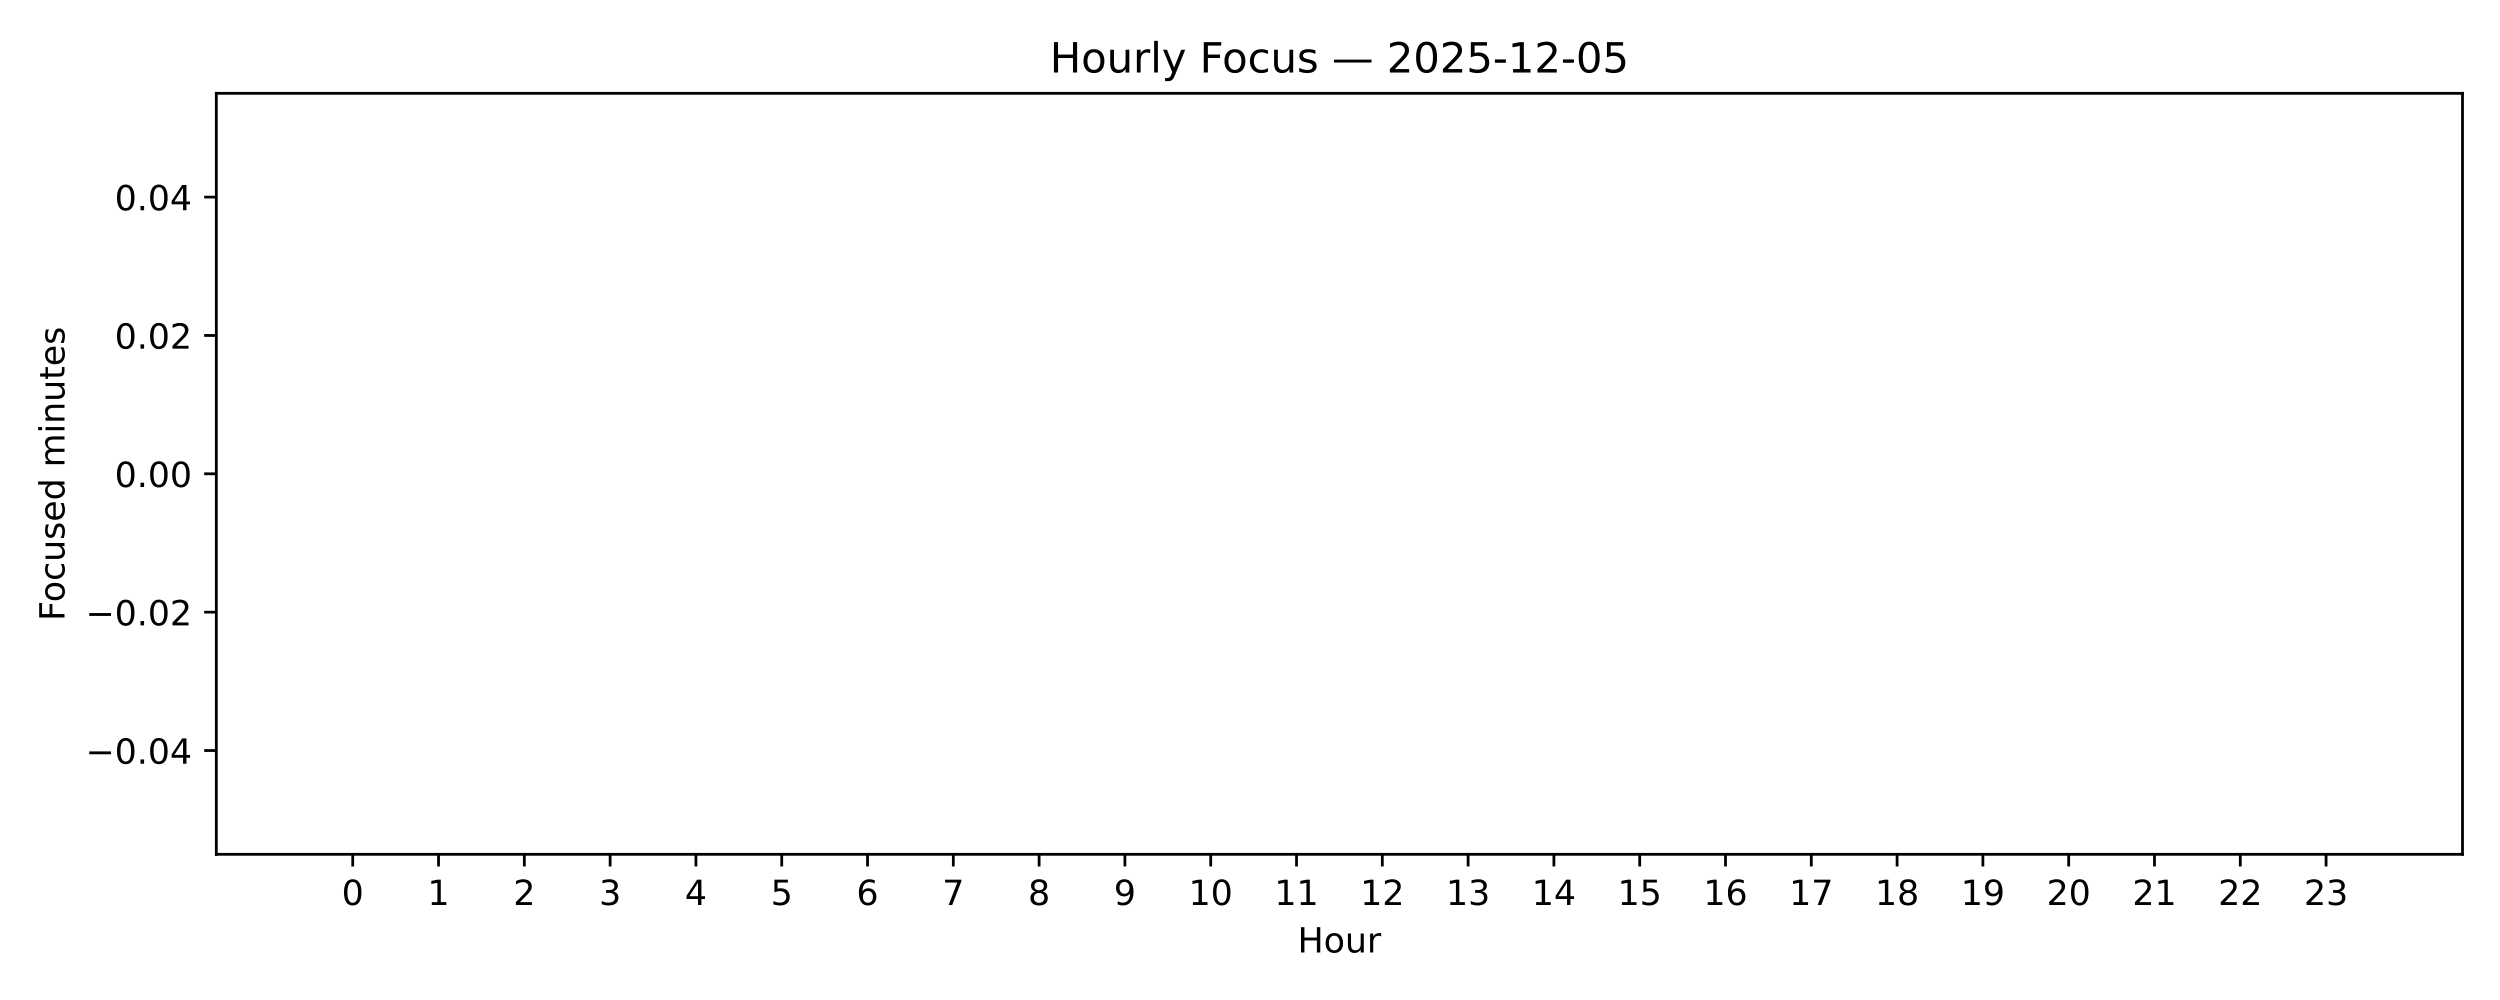
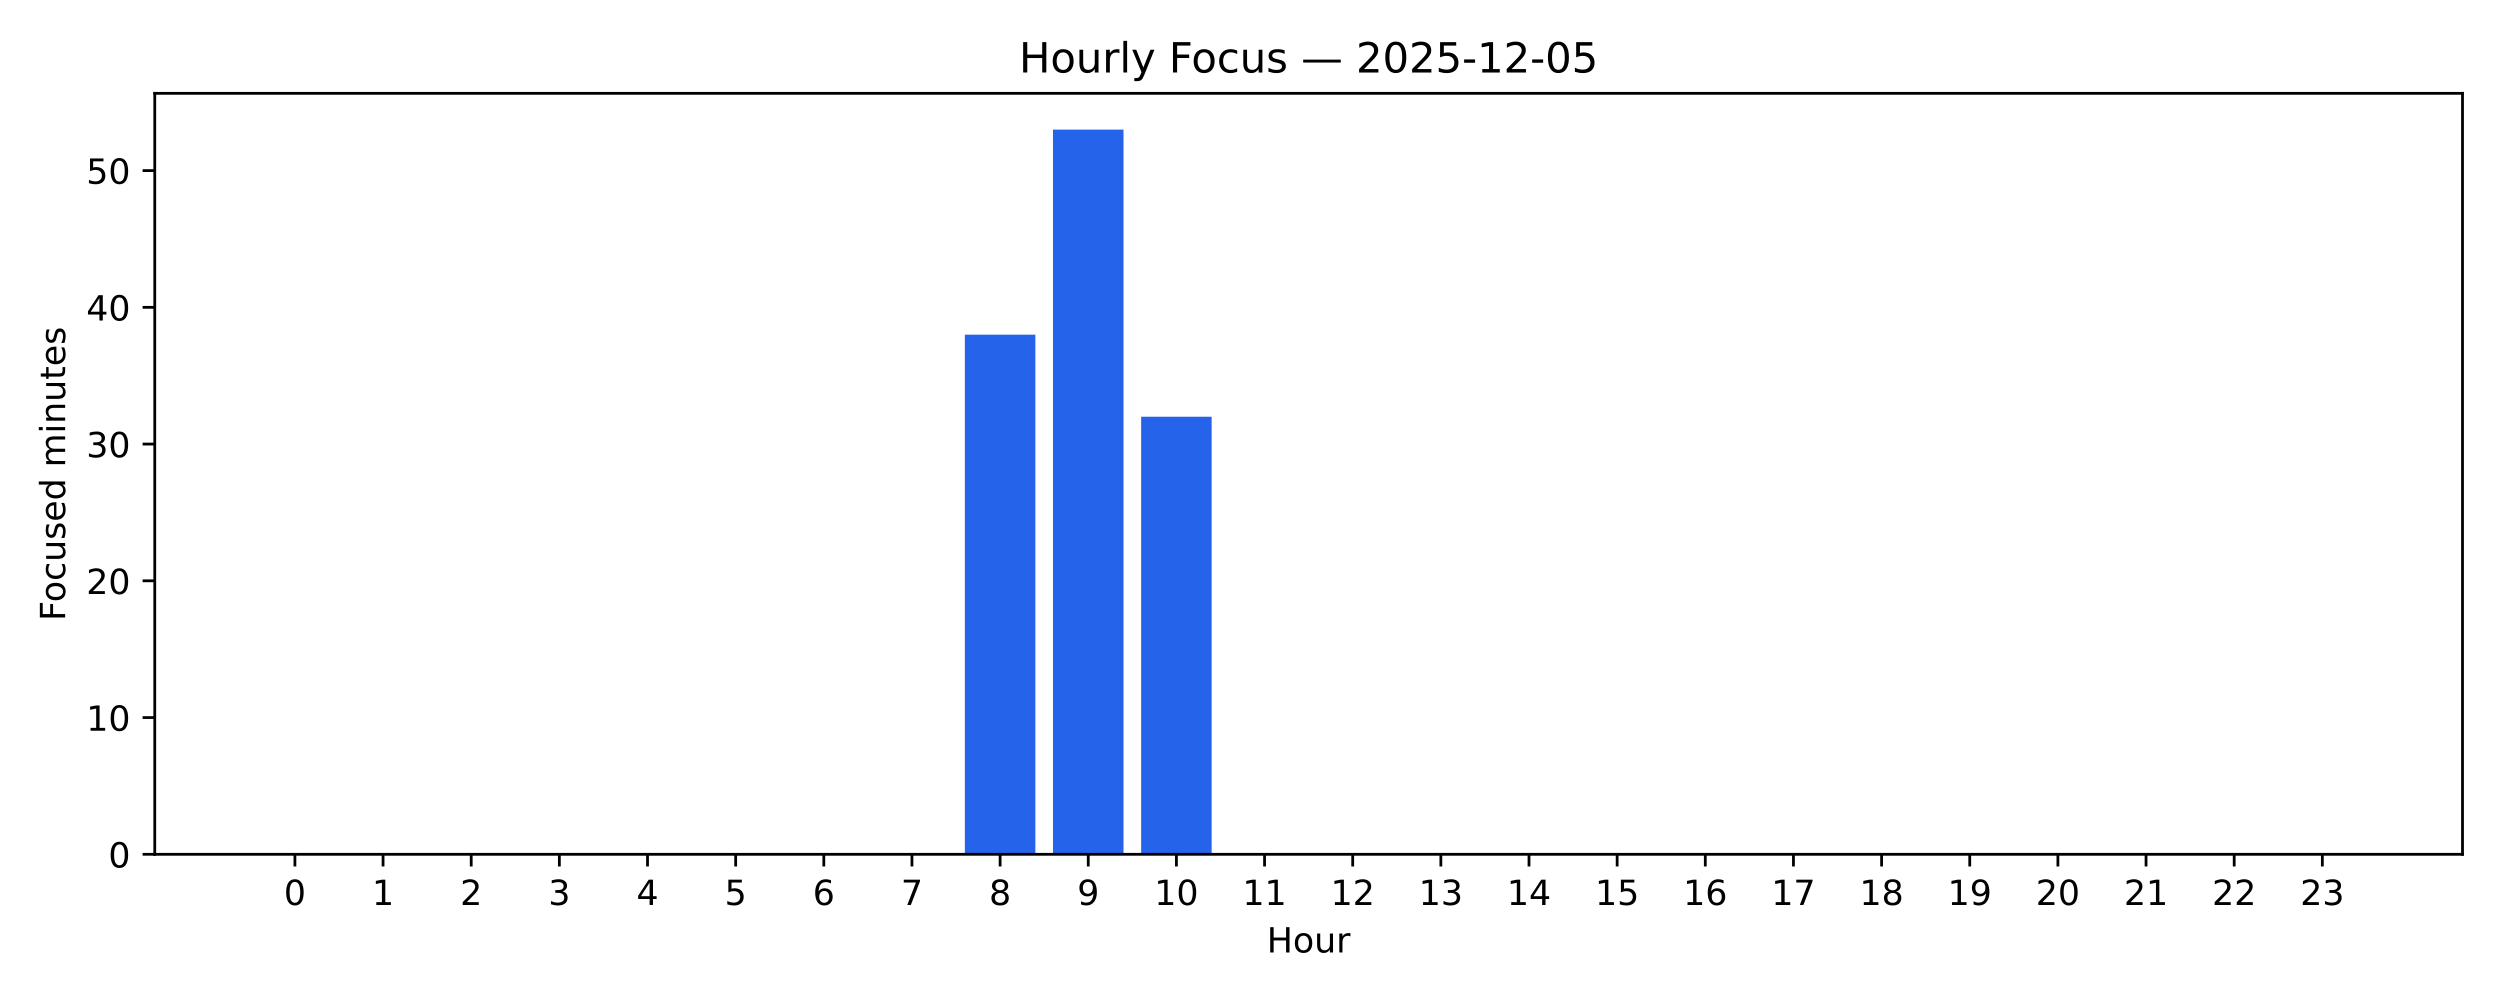
<svg xmlns="http://www.w3.org/2000/svg" xmlns:xlink="http://www.w3.org/1999/xlink" width="720pt" height="288pt" viewBox="0 0 720 288" version="1.1">
  <defs>
    <style type="text/css">*{stroke-linejoin: round; stroke-linecap: butt}</style>
  </defs>
  <g id="figure_1">
    <g id="patch_1">
      <path d="M 0 288  L 720 288  L 720 0  L 0 0  z " style="fill: #ffffff" />
    </g>
    <g id="axes_1">
      <g id="patch_2">
-         <path d="M 62.3 246.04  L 709.2 246.04  L 709.2 26.88  L 62.3 26.88  z " style="fill: #ffffff" />
+         <path d="M 44.57 246.04  L 709.2 246.04  L 709.2 26.88  L 44.57 26.88  z " style="fill: #ffffff" />
      </g>
      <g id="patch_3">
-         <path d="M 91.705 136.46  L 111.472 136.46  L 111.472 136.46  L 91.705 136.46  z " clip-path="url(#p5d8aad3e92)" style="fill: #2563eb" />
+         <path d="M 74.78 246.04  L 95.09 246.04  L 95.09 246.04  L 74.78 246.04  z " clip-path="url(#pe71ab53424)" style="fill: #2563eb" />
      </g>
      <g id="patch_4">
-         <path d="M 116.414 136.46  L 136.182 136.46  L 136.182 136.46  L 116.414 136.46  z " clip-path="url(#p5d8aad3e92)" style="fill: #2563eb" />
+         <path d="M 100.167 246.04  L 120.477 246.04  L 120.477 246.04  L 100.167 246.04  z " clip-path="url(#pe71ab53424)" style="fill: #2563eb" />
      </g>
      <g id="patch_5">
-         <path d="M 141.124 136.46  L 160.892 136.46  L 160.892 136.46  L 141.124 136.46  z " clip-path="url(#p5d8aad3e92)" style="fill: #2563eb" />
+         <path d="M 125.554 246.04  L 145.864 246.04  L 145.864 246.04  L 125.554 246.04  z " clip-path="url(#pe71ab53424)" style="fill: #2563eb" />
      </g>
      <g id="patch_6">
-         <path d="M 165.834 136.46  L 185.601 136.46  L 185.601 136.46  L 165.834 136.46  z " clip-path="url(#p5d8aad3e92)" style="fill: #2563eb" />
+         <path d="M 150.941 246.04  L 171.251 246.04  L 171.251 246.04  L 150.941 246.04  z " clip-path="url(#pe71ab53424)" style="fill: #2563eb" />
      </g>
      <g id="patch_7">
-         <path d="M 190.543 136.46  L 210.311 136.46  L 210.311 136.46  L 190.543 136.46  z " clip-path="url(#p5d8aad3e92)" style="fill: #2563eb" />
+         <path d="M 176.328 246.04  L 196.638 246.04  L 196.638 246.04  L 176.328 246.04  z " clip-path="url(#pe71ab53424)" style="fill: #2563eb" />
      </g>
      <g id="patch_8">
-         <path d="M 215.253 136.46  L 235.021 136.46  L 235.021 136.46  L 215.253 136.46  z " clip-path="url(#p5d8aad3e92)" style="fill: #2563eb" />
+         <path d="M 201.715 246.04  L 222.025 246.04  L 222.025 246.04  L 201.715 246.04  z " clip-path="url(#pe71ab53424)" style="fill: #2563eb" />
      </g>
      <g id="patch_9">
-         <path d="M 239.963 136.46  L 259.731 136.46  L 259.731 136.46  L 239.963 136.46  z " clip-path="url(#p5d8aad3e92)" style="fill: #2563eb" />
+         <path d="M 227.102 246.04  L 247.412 246.04  L 247.412 246.04  L 227.102 246.04  z " clip-path="url(#pe71ab53424)" style="fill: #2563eb" />
      </g>
      <g id="patch_10">
-         <path d="M 264.672 136.46  L 284.44 136.46  L 284.44 136.46  L 264.672 136.46  z " clip-path="url(#p5d8aad3e92)" style="fill: #2563eb" />
+         <path d="M 252.489 246.04  L 272.799 246.04  L 272.799 246.04  L 252.489 246.04  z " clip-path="url(#pe71ab53424)" style="fill: #2563eb" />
      </g>
      <g id="patch_11">
-         <path d="M 289.382 136.46  L 309.15 136.46  L 309.15 136.46  L 289.382 136.46  z " clip-path="url(#p5d8aad3e92)" style="fill: #2563eb" />
+         <path d="M 277.876 246.04  L 298.185 246.04  L 298.185 96.389  L 277.876 96.389  z " clip-path="url(#pe71ab53424)" style="fill: #2563eb" />
      </g>
      <g id="patch_12">
-         <path d="M 314.092 136.46  L 333.86 136.46  L 333.86 136.46  L 314.092 136.46  z " clip-path="url(#p5d8aad3e92)" style="fill: #2563eb" />
+         <path d="M 303.263 246.04  L 323.572 246.04  L 323.572 37.316  L 303.263 37.316  z " clip-path="url(#pe71ab53424)" style="fill: #2563eb" />
      </g>
      <g id="patch_13">
-         <path d="M 338.802 136.46  L 358.569 136.46  L 358.569 136.46  L 338.802 136.46  z " clip-path="url(#p5d8aad3e92)" style="fill: #2563eb" />
+         <path d="M 328.65 246.04  L 348.959 246.04  L 348.959 120.018  L 328.65 120.018  z " clip-path="url(#pe71ab53424)" style="fill: #2563eb" />
      </g>
      <g id="patch_14">
-         <path d="M 363.511 136.46  L 383.279 136.46  L 383.279 136.46  L 363.511 136.46  z " clip-path="url(#p5d8aad3e92)" style="fill: #2563eb" />
+         <path d="M 354.037 246.04  L 374.346 246.04  L 374.346 246.04  L 354.037 246.04  z " clip-path="url(#pe71ab53424)" style="fill: #2563eb" />
      </g>
      <g id="patch_15">
-         <path d="M 388.221 136.46  L 407.989 136.46  L 407.989 136.46  L 388.221 136.46  z " clip-path="url(#p5d8aad3e92)" style="fill: #2563eb" />
+         <path d="M 379.424 246.04  L 399.733 246.04  L 399.733 246.04  L 379.424 246.04  z " clip-path="url(#pe71ab53424)" style="fill: #2563eb" />
      </g>
      <g id="patch_16">
-         <path d="M 412.931 136.46  L 432.698 136.46  L 432.698 136.46  L 412.931 136.46  z " clip-path="url(#p5d8aad3e92)" style="fill: #2563eb" />
+         <path d="M 404.811 246.04  L 425.12 246.04  L 425.12 246.04  L 404.811 246.04  z " clip-path="url(#pe71ab53424)" style="fill: #2563eb" />
      </g>
      <g id="patch_17">
-         <path d="M 437.64 136.46  L 457.408 136.46  L 457.408 136.46  L 437.64 136.46  z " clip-path="url(#p5d8aad3e92)" style="fill: #2563eb" />
+         <path d="M 430.198 246.04  L 450.507 246.04  L 450.507 246.04  L 430.198 246.04  z " clip-path="url(#pe71ab53424)" style="fill: #2563eb" />
      </g>
      <g id="patch_18">
-         <path d="M 462.35 136.46  L 482.118 136.46  L 482.118 136.46  L 462.35 136.46  z " clip-path="url(#p5d8aad3e92)" style="fill: #2563eb" />
+         <path d="M 455.585 246.04  L 475.894 246.04  L 475.894 246.04  L 455.585 246.04  z " clip-path="url(#pe71ab53424)" style="fill: #2563eb" />
      </g>
      <g id="patch_19">
-         <path d="M 487.06 136.46  L 506.828 136.46  L 506.828 136.46  L 487.06 136.46  z " clip-path="url(#p5d8aad3e92)" style="fill: #2563eb" />
+         <path d="M 480.971 246.04  L 501.281 246.04  L 501.281 246.04  L 480.971 246.04  z " clip-path="url(#pe71ab53424)" style="fill: #2563eb" />
      </g>
      <g id="patch_20">
-         <path d="M 511.769 136.46  L 531.537 136.46  L 531.537 136.46  L 511.769 136.46  z " clip-path="url(#p5d8aad3e92)" style="fill: #2563eb" />
+         <path d="M 506.358 246.04  L 526.668 246.04  L 526.668 246.04  L 506.358 246.04  z " clip-path="url(#pe71ab53424)" style="fill: #2563eb" />
      </g>
      <g id="patch_21">
-         <path d="M 536.479 136.46  L 556.247 136.46  L 556.247 136.46  L 536.479 136.46  z " clip-path="url(#p5d8aad3e92)" style="fill: #2563eb" />
+         <path d="M 531.745 246.04  L 552.055 246.04  L 552.055 246.04  L 531.745 246.04  z " clip-path="url(#pe71ab53424)" style="fill: #2563eb" />
      </g>
      <g id="patch_22">
-         <path d="M 561.189 136.46  L 580.957 136.46  L 580.957 136.46  L 561.189 136.46  z " clip-path="url(#p5d8aad3e92)" style="fill: #2563eb" />
+         <path d="M 557.132 246.04  L 577.442 246.04  L 577.442 246.04  L 557.132 246.04  z " clip-path="url(#pe71ab53424)" style="fill: #2563eb" />
      </g>
      <g id="patch_23">
-         <path d="M 585.899 136.46  L 605.666 136.46  L 605.666 136.46  L 585.899 136.46  z " clip-path="url(#p5d8aad3e92)" style="fill: #2563eb" />
+         <path d="M 582.519 246.04  L 602.829 246.04  L 602.829 246.04  L 582.519 246.04  z " clip-path="url(#pe71ab53424)" style="fill: #2563eb" />
      </g>
      <g id="patch_24">
-         <path d="M 610.608 136.46  L 630.376 136.46  L 630.376 136.46  L 610.608 136.46  z " clip-path="url(#p5d8aad3e92)" style="fill: #2563eb" />
+         <path d="M 607.906 246.04  L 628.216 246.04  L 628.216 246.04  L 607.906 246.04  z " clip-path="url(#pe71ab53424)" style="fill: #2563eb" />
      </g>
      <g id="patch_25">
-         <path d="M 635.318 136.46  L 655.086 136.46  L 655.086 136.46  L 635.318 136.46  z " clip-path="url(#p5d8aad3e92)" style="fill: #2563eb" />
+         <path d="M 633.293 246.04  L 653.603 246.04  L 653.603 246.04  L 633.293 246.04  z " clip-path="url(#pe71ab53424)" style="fill: #2563eb" />
      </g>
      <g id="patch_26">
-         <path d="M 660.028 136.46  L 679.795 136.46  L 679.795 136.46  L 660.028 136.46  z " clip-path="url(#p5d8aad3e92)" style="fill: #2563eb" />
+         <path d="M 658.68 246.04  L 678.99 246.04  L 678.99 246.04  L 658.68 246.04  z " clip-path="url(#pe71ab53424)" style="fill: #2563eb" />
      </g>
      <g id="matplotlib.axis_1">
        <g id="xtick_1">
          <g id="line2d_1">
            <defs>
-               <path id="ma2da75a6a8" d="M 0 0  L 0 3.5  " style="stroke: #000000; stroke-width: 0.8" />
+               <path id="m32f21d2cf9" d="M 0 0  L 0 3.5  " style="stroke: #000000; stroke-width: 0.8" />
            </defs>
            <g>
-               <use xlink:href="#ma2da75a6a8" x="101.588" y="246.04" style="stroke: #000000; stroke-width: 0.8" />
+               <use xlink:href="#m32f21d2cf9" x="84.935" y="246.04" style="stroke: #000000; stroke-width: 0.8" />
            </g>
          </g>
          <g id="text_1">
-             <g transform="translate(98.40718 260.6384) scale(0.1 -0.1)">
+             <g transform="translate(81.75398 260.6384) scale(0.1 -0.1)">
              <defs>
                <path id="DejaVuSans-30" d="M 2034 4250  Q 1547 4250 1301 3770  Q 1056 3291 1056 2328  Q 1056 1369 1301 889  Q 1547 409 2034 409  Q 2525 409 2770 889  Q 3016 1369 3016 2328  Q 3016 3291 2770 3770  Q 2525 4250 2034 4250  z M 2034 4750  Q 2819 4750 3233 4129  Q 3647 3509 3647 2328  Q 3647 1150 3233 529  Q 2819 -91 2034 -91  Q 1250 -91 836 529  Q 422 1150 422 2328  Q 422 3509 836 4129  Q 1250 4750 2034 4750  z " transform="scale(0.015625)" />
              </defs>
              <use xlink:href="#DejaVuSans-30" />
            </g>
          </g>
        </g>
        <g id="xtick_2">
          <g id="line2d_2">
            <g>
-               <use xlink:href="#ma2da75a6a8" x="126.298" y="246.04" style="stroke: #000000; stroke-width: 0.8" />
+               <use xlink:href="#m32f21d2cf9" x="110.322" y="246.04" style="stroke: #000000; stroke-width: 0.8" />
            </g>
          </g>
          <g id="text_2">
-             <g transform="translate(123.1169 260.6384) scale(0.1 -0.1)">
+             <g transform="translate(107.1409 260.6384) scale(0.1 -0.1)">
              <defs>
                <path id="DejaVuSans-31" d="M 794 531  L 1825 531  L 1825 4091  L 703 3866  L 703 4441  L 1819 4666  L 2450 4666  L 2450 531  L 3481 531  L 3481 0  L 794 0  L 794 531  z " transform="scale(0.015625)" />
              </defs>
              <use xlink:href="#DejaVuSans-31" />
            </g>
          </g>
        </g>
        <g id="xtick_3">
          <g id="line2d_3">
            <g>
-               <use xlink:href="#ma2da75a6a8" x="151.008" y="246.04" style="stroke: #000000; stroke-width: 0.8" />
+               <use xlink:href="#m32f21d2cf9" x="135.709" y="246.04" style="stroke: #000000; stroke-width: 0.8" />
            </g>
          </g>
          <g id="text_3">
-             <g transform="translate(147.8266 260.6384) scale(0.1 -0.1)">
+             <g transform="translate(132.5279 260.6384) scale(0.1 -0.1)">
              <defs>
                <path id="DejaVuSans-32" d="M 1228 531  L 3431 531  L 3431 0  L 469 0  L 469 531  Q 828 903 1448 1529  Q 2069 2156 2228 2338  Q 2531 2678 2651 2914  Q 2772 3150 2772 3378  Q 2772 3750 2511 3984  Q 2250 4219 1831 4219  Q 1534 4219 1204 4116  Q 875 4013 500 3803  L 500 4441  Q 881 4594 1212 4672  Q 1544 4750 1819 4750  Q 2544 4750 2975 4387  Q 3406 4025 3406 3419  Q 3406 3131 3298 2873  Q 3191 2616 2906 2266  Q 2828 2175 2409 1742  Q 1991 1309 1228 531  z " transform="scale(0.015625)" />
              </defs>
              <use xlink:href="#DejaVuSans-32" />
            </g>
          </g>
        </g>
        <g id="xtick_4">
          <g id="line2d_4">
            <g>
-               <use xlink:href="#ma2da75a6a8" x="175.718" y="246.04" style="stroke: #000000; stroke-width: 0.8" />
+               <use xlink:href="#m32f21d2cf9" x="161.096" y="246.04" style="stroke: #000000; stroke-width: 0.8" />
            </g>
          </g>
          <g id="text_4">
-             <g transform="translate(172.5363 260.6384) scale(0.1 -0.1)">
+             <g transform="translate(157.9148 260.6384) scale(0.1 -0.1)">
              <defs>
                <path id="DejaVuSans-33" d="M 2597 2516  Q 3050 2419 3304 2112  Q 3559 1806 3559 1356  Q 3559 666 3084 287  Q 2609 -91 1734 -91  Q 1441 -91 1130 -33  Q 819 25 488 141  L 488 750  Q 750 597 1062 519  Q 1375 441 1716 441  Q 2309 441 2620 675  Q 2931 909 2931 1356  Q 2931 1769 2642 2001  Q 2353 2234 1838 2234  L 1294 2234  L 1294 2753  L 1863 2753  Q 2328 2753 2575 2939  Q 2822 3125 2822 3475  Q 2822 3834 2567 4026  Q 2313 4219 1838 4219  Q 1578 4219 1281 4162  Q 984 4106 628 3988  L 628 4550  Q 988 4650 1302 4700  Q 1616 4750 1894 4750  Q 2613 4750 3031 4423  Q 3450 4097 3450 3541  Q 3450 3153 3228 2886  Q 3006 2619 2597 2516  z " transform="scale(0.015625)" />
              </defs>
              <use xlink:href="#DejaVuSans-33" />
            </g>
          </g>
        </g>
        <g id="xtick_5">
          <g id="line2d_5">
            <g>
-               <use xlink:href="#ma2da75a6a8" x="200.427" y="246.04" style="stroke: #000000; stroke-width: 0.8" />
+               <use xlink:href="#m32f21d2cf9" x="186.483" y="246.04" style="stroke: #000000; stroke-width: 0.8" />
            </g>
          </g>
          <g id="text_5">
-             <g transform="translate(197.246 260.6384) scale(0.1 -0.1)">
+             <g transform="translate(183.3017 260.6384) scale(0.1 -0.1)">
              <defs>
                <path id="DejaVuSans-34" d="M 2419 4116  L 825 1625  L 2419 1625  L 2419 4116  z M 2253 4666  L 3047 4666  L 3047 1625  L 3713 1625  L 3713 1100  L 3047 1100  L 3047 0  L 2419 0  L 2419 1100  L 313 1100  L 313 1709  L 2253 4666  z " transform="scale(0.015625)" />
              </defs>
              <use xlink:href="#DejaVuSans-34" />
            </g>
          </g>
        </g>
        <g id="xtick_6">
          <g id="line2d_6">
            <g>
-               <use xlink:href="#ma2da75a6a8" x="225.137" y="246.04" style="stroke: #000000; stroke-width: 0.8" />
+               <use xlink:href="#m32f21d2cf9" x="211.87" y="246.04" style="stroke: #000000; stroke-width: 0.8" />
            </g>
          </g>
          <g id="text_6">
-             <g transform="translate(221.9557 260.6384) scale(0.1 -0.1)">
+             <g transform="translate(208.6887 260.6384) scale(0.1 -0.1)">
              <defs>
                <path id="DejaVuSans-35" d="M 691 4666  L 3169 4666  L 3169 4134  L 1269 4134  L 1269 2991  Q 1406 3038 1543 3061  Q 1681 3084 1819 3084  Q 2600 3084 3056 2656  Q 3513 2228 3513 1497  Q 3513 744 3044 326  Q 2575 -91 1722 -91  Q 1428 -91 1123 -41  Q 819 9 494 109  L 494 744  Q 775 591 1075 516  Q 1375 441 1709 441  Q 2250 441 2565 725  Q 2881 1009 2881 1497  Q 2881 1984 2565 2268  Q 2250 2553 1709 2553  Q 1456 2553 1204 2497  Q 953 2441 691 2322  L 691 4666  z " transform="scale(0.015625)" />
              </defs>
              <use xlink:href="#DejaVuSans-35" />
            </g>
          </g>
        </g>
        <g id="xtick_7">
          <g id="line2d_7">
            <g>
-               <use xlink:href="#ma2da75a6a8" x="249.847" y="246.04" style="stroke: #000000; stroke-width: 0.8" />
+               <use xlink:href="#m32f21d2cf9" x="237.257" y="246.04" style="stroke: #000000; stroke-width: 0.8" />
            </g>
          </g>
          <g id="text_7">
-             <g transform="translate(246.6654 260.6384) scale(0.1 -0.1)">
+             <g transform="translate(234.0756 260.6384) scale(0.1 -0.1)">
              <defs>
                <path id="DejaVuSans-36" d="M 2113 2584  Q 1688 2584 1439 2293  Q 1191 2003 1191 1497  Q 1191 994 1439 701  Q 1688 409 2113 409  Q 2538 409 2786 701  Q 3034 994 3034 1497  Q 3034 2003 2786 2293  Q 2538 2584 2113 2584  z M 3366 4563  L 3366 3988  Q 3128 4100 2886 4159  Q 2644 4219 2406 4219  Q 1781 4219 1451 3797  Q 1122 3375 1075 2522  Q 1259 2794 1537 2939  Q 1816 3084 2150 3084  Q 2853 3084 3261 2657  Q 3669 2231 3669 1497  Q 3669 778 3244 343  Q 2819 -91 2113 -91  Q 1303 -91 875 529  Q 447 1150 447 2328  Q 447 3434 972 4092  Q 1497 4750 2381 4750  Q 2619 4750 2861 4703  Q 3103 4656 3366 4563  z " transform="scale(0.015625)" />
              </defs>
              <use xlink:href="#DejaVuSans-36" />
            </g>
          </g>
        </g>
        <g id="xtick_8">
          <g id="line2d_8">
            <g>
-               <use xlink:href="#ma2da75a6a8" x="274.556" y="246.04" style="stroke: #000000; stroke-width: 0.8" />
+               <use xlink:href="#m32f21d2cf9" x="262.644" y="246.04" style="stroke: #000000; stroke-width: 0.8" />
            </g>
          </g>
          <g id="text_8">
-             <g transform="translate(271.3751 260.6384) scale(0.1 -0.1)">
+             <g transform="translate(259.4625 260.6384) scale(0.1 -0.1)">
              <defs>
                <path id="DejaVuSans-37" d="M 525 4666  L 3525 4666  L 3525 4397  L 1831 0  L 1172 0  L 2766 4134  L 525 4134  L 525 4666  z " transform="scale(0.015625)" />
              </defs>
              <use xlink:href="#DejaVuSans-37" />
            </g>
          </g>
        </g>
        <g id="xtick_9">
          <g id="line2d_9">
            <g>
-               <use xlink:href="#ma2da75a6a8" x="299.266" y="246.04" style="stroke: #000000; stroke-width: 0.8" />
+               <use xlink:href="#m32f21d2cf9" x="288.031" y="246.04" style="stroke: #000000; stroke-width: 0.8" />
            </g>
          </g>
          <g id="text_9">
-             <g transform="translate(296.0848 260.6384) scale(0.1 -0.1)">
+             <g transform="translate(284.8495 260.6384) scale(0.1 -0.1)">
              <defs>
                <path id="DejaVuSans-38" d="M 2034 2216  Q 1584 2216 1326 1975  Q 1069 1734 1069 1313  Q 1069 891 1326 650  Q 1584 409 2034 409  Q 2484 409 2743 651  Q 3003 894 3003 1313  Q 3003 1734 2745 1975  Q 2488 2216 2034 2216  z M 1403 2484  Q 997 2584 770 2862  Q 544 3141 544 3541  Q 544 4100 942 4425  Q 1341 4750 2034 4750  Q 2731 4750 3128 4425  Q 3525 4100 3525 3541  Q 3525 3141 3298 2862  Q 3072 2584 2669 2484  Q 3125 2378 3379 2068  Q 3634 1759 3634 1313  Q 3634 634 3220 271  Q 2806 -91 2034 -91  Q 1263 -91 848 271  Q 434 634 434 1313  Q 434 1759 690 2068  Q 947 2378 1403 2484  z M 1172 3481  Q 1172 3119 1398 2916  Q 1625 2713 2034 2713  Q 2441 2713 2670 2916  Q 2900 3119 2900 3481  Q 2900 3844 2670 4047  Q 2441 4250 2034 4250  Q 1625 4250 1398 4047  Q 1172 3844 1172 3481  z " transform="scale(0.015625)" />
              </defs>
              <use xlink:href="#DejaVuSans-38" />
            </g>
          </g>
        </g>
        <g id="xtick_10">
          <g id="line2d_10">
            <g>
-               <use xlink:href="#ma2da75a6a8" x="323.976" y="246.04" style="stroke: #000000; stroke-width: 0.8" />
+               <use xlink:href="#m32f21d2cf9" x="313.418" y="246.04" style="stroke: #000000; stroke-width: 0.8" />
            </g>
          </g>
          <g id="text_10">
-             <g transform="translate(320.7945 260.6384) scale(0.1 -0.1)">
+             <g transform="translate(310.2364 260.6384) scale(0.1 -0.1)">
              <defs>
                <path id="DejaVuSans-39" d="M 703 97  L 703 672  Q 941 559 1184 500  Q 1428 441 1663 441  Q 2288 441 2617 861  Q 2947 1281 2994 2138  Q 2813 1869 2534 1725  Q 2256 1581 1919 1581  Q 1219 1581 811 2004  Q 403 2428 403 3163  Q 403 3881 828 4315  Q 1253 4750 1959 4750  Q 2769 4750 3195 4129  Q 3622 3509 3622 2328  Q 3622 1225 3098 567  Q 2575 -91 1691 -91  Q 1453 -91 1209 -44  Q 966 3 703 97  z M 1959 2075  Q 2384 2075 2632 2365  Q 2881 2656 2881 3163  Q 2881 3666 2632 3958  Q 2384 4250 1959 4250  Q 1534 4250 1286 3958  Q 1038 3666 1038 3163  Q 1038 2656 1286 2365  Q 1534 2075 1959 2075  z " transform="scale(0.015625)" />
              </defs>
              <use xlink:href="#DejaVuSans-39" />
            </g>
          </g>
        </g>
        <g id="xtick_11">
          <g id="line2d_11">
            <g>
-               <use xlink:href="#ma2da75a6a8" x="348.685" y="246.04" style="stroke: #000000; stroke-width: 0.8" />
+               <use xlink:href="#m32f21d2cf9" x="338.805" y="246.04" style="stroke: #000000; stroke-width: 0.8" />
            </g>
          </g>
          <g id="text_11">
-             <g transform="translate(342.3229 260.6384) scale(0.1 -0.1)">
+             <g transform="translate(332.4421 260.6384) scale(0.1 -0.1)">
              <use xlink:href="#DejaVuSans-31" />
              <use xlink:href="#DejaVuSans-30" transform="translate(63.62305 0)" />
            </g>
          </g>
        </g>
        <g id="xtick_12">
          <g id="line2d_12">
            <g>
-               <use xlink:href="#ma2da75a6a8" x="373.395" y="246.04" style="stroke: #000000; stroke-width: 0.8" />
+               <use xlink:href="#m32f21d2cf9" x="364.192" y="246.04" style="stroke: #000000; stroke-width: 0.8" />
            </g>
          </g>
          <g id="text_12">
-             <g transform="translate(367.0326 260.6384) scale(0.1 -0.1)">
+             <g transform="translate(357.829 260.6384) scale(0.1 -0.1)">
              <use xlink:href="#DejaVuSans-31" />
              <use xlink:href="#DejaVuSans-31" transform="translate(63.62305 0)" />
            </g>
          </g>
        </g>
        <g id="xtick_13">
          <g id="line2d_13">
            <g>
-               <use xlink:href="#ma2da75a6a8" x="398.105" y="246.04" style="stroke: #000000; stroke-width: 0.8" />
+               <use xlink:href="#m32f21d2cf9" x="389.578" y="246.04" style="stroke: #000000; stroke-width: 0.8" />
            </g>
          </g>
          <g id="text_13">
-             <g transform="translate(391.7424 260.6384) scale(0.1 -0.1)">
+             <g transform="translate(383.216 260.6384) scale(0.1 -0.1)">
              <use xlink:href="#DejaVuSans-31" />
              <use xlink:href="#DejaVuSans-32" transform="translate(63.62305 0)" />
            </g>
          </g>
        </g>
        <g id="xtick_14">
          <g id="line2d_14">
            <g>
-               <use xlink:href="#ma2da75a6a8" x="422.815" y="246.04" style="stroke: #000000; stroke-width: 0.8" />
+               <use xlink:href="#m32f21d2cf9" x="414.965" y="246.04" style="stroke: #000000; stroke-width: 0.8" />
            </g>
          </g>
          <g id="text_14">
-             <g transform="translate(416.4521 260.6384) scale(0.1 -0.1)">
+             <g transform="translate(408.6029 260.6384) scale(0.1 -0.1)">
              <use xlink:href="#DejaVuSans-31" />
              <use xlink:href="#DejaVuSans-33" transform="translate(63.62305 0)" />
            </g>
          </g>
        </g>
        <g id="xtick_15">
          <g id="line2d_15">
            <g>
-               <use xlink:href="#ma2da75a6a8" x="447.524" y="246.04" style="stroke: #000000; stroke-width: 0.8" />
+               <use xlink:href="#m32f21d2cf9" x="440.352" y="246.04" style="stroke: #000000; stroke-width: 0.8" />
            </g>
          </g>
          <g id="text_15">
-             <g transform="translate(441.1618 260.6384) scale(0.1 -0.1)">
+             <g transform="translate(433.9898 260.6384) scale(0.1 -0.1)">
              <use xlink:href="#DejaVuSans-31" />
              <use xlink:href="#DejaVuSans-34" transform="translate(63.62305 0)" />
            </g>
          </g>
        </g>
        <g id="xtick_16">
          <g id="line2d_16">
            <g>
-               <use xlink:href="#ma2da75a6a8" x="472.234" y="246.04" style="stroke: #000000; stroke-width: 0.8" />
+               <use xlink:href="#m32f21d2cf9" x="465.739" y="246.04" style="stroke: #000000; stroke-width: 0.8" />
            </g>
          </g>
          <g id="text_16">
-             <g transform="translate(465.8715 260.6384) scale(0.1 -0.1)">
+             <g transform="translate(459.3768 260.6384) scale(0.1 -0.1)">
              <use xlink:href="#DejaVuSans-31" />
              <use xlink:href="#DejaVuSans-35" transform="translate(63.62305 0)" />
            </g>
          </g>
        </g>
        <g id="xtick_17">
          <g id="line2d_17">
            <g>
-               <use xlink:href="#ma2da75a6a8" x="496.944" y="246.04" style="stroke: #000000; stroke-width: 0.8" />
+               <use xlink:href="#m32f21d2cf9" x="491.126" y="246.04" style="stroke: #000000; stroke-width: 0.8" />
            </g>
          </g>
          <g id="text_17">
-             <g transform="translate(490.5812 260.6384) scale(0.1 -0.1)">
+             <g transform="translate(484.7637 260.6384) scale(0.1 -0.1)">
              <use xlink:href="#DejaVuSans-31" />
              <use xlink:href="#DejaVuSans-36" transform="translate(63.62305 0)" />
            </g>
          </g>
        </g>
        <g id="xtick_18">
          <g id="line2d_18">
            <g>
-               <use xlink:href="#ma2da75a6a8" x="521.653" y="246.04" style="stroke: #000000; stroke-width: 0.8" />
+               <use xlink:href="#m32f21d2cf9" x="516.513" y="246.04" style="stroke: #000000; stroke-width: 0.8" />
            </g>
          </g>
          <g id="text_18">
-             <g transform="translate(515.2909 260.6384) scale(0.1 -0.1)">
+             <g transform="translate(510.1507 260.6384) scale(0.1 -0.1)">
              <use xlink:href="#DejaVuSans-31" />
              <use xlink:href="#DejaVuSans-37" transform="translate(63.62305 0)" />
            </g>
          </g>
        </g>
        <g id="xtick_19">
          <g id="line2d_19">
            <g>
-               <use xlink:href="#ma2da75a6a8" x="546.363" y="246.04" style="stroke: #000000; stroke-width: 0.8" />
+               <use xlink:href="#m32f21d2cf9" x="541.9" y="246.04" style="stroke: #000000; stroke-width: 0.8" />
            </g>
          </g>
          <g id="text_19">
-             <g transform="translate(540.0006 260.6384) scale(0.1 -0.1)">
+             <g transform="translate(535.5376 260.6384) scale(0.1 -0.1)">
              <use xlink:href="#DejaVuSans-31" />
              <use xlink:href="#DejaVuSans-38" transform="translate(63.62305 0)" />
            </g>
          </g>
        </g>
        <g id="xtick_20">
          <g id="line2d_20">
            <g>
-               <use xlink:href="#ma2da75a6a8" x="571.073" y="246.04" style="stroke: #000000; stroke-width: 0.8" />
+               <use xlink:href="#m32f21d2cf9" x="567.287" y="246.04" style="stroke: #000000; stroke-width: 0.8" />
            </g>
          </g>
          <g id="text_20">
-             <g transform="translate(564.7103 260.6384) scale(0.1 -0.1)">
+             <g transform="translate(560.9245 260.6384) scale(0.1 -0.1)">
              <use xlink:href="#DejaVuSans-31" />
              <use xlink:href="#DejaVuSans-39" transform="translate(63.62305 0)" />
            </g>
          </g>
        </g>
        <g id="xtick_21">
          <g id="line2d_21">
            <g>
-               <use xlink:href="#ma2da75a6a8" x="595.782" y="246.04" style="stroke: #000000; stroke-width: 0.8" />
+               <use xlink:href="#m32f21d2cf9" x="592.674" y="246.04" style="stroke: #000000; stroke-width: 0.8" />
            </g>
          </g>
          <g id="text_21">
-             <g transform="translate(589.42 260.6384) scale(0.1 -0.1)">
+             <g transform="translate(586.3115 260.6384) scale(0.1 -0.1)">
              <use xlink:href="#DejaVuSans-32" />
              <use xlink:href="#DejaVuSans-30" transform="translate(63.62305 0)" />
            </g>
          </g>
        </g>
        <g id="xtick_22">
          <g id="line2d_22">
            <g>
-               <use xlink:href="#ma2da75a6a8" x="620.492" y="246.04" style="stroke: #000000; stroke-width: 0.8" />
+               <use xlink:href="#m32f21d2cf9" x="618.061" y="246.04" style="stroke: #000000; stroke-width: 0.8" />
            </g>
          </g>
          <g id="text_22">
-             <g transform="translate(614.1297 260.6384) scale(0.1 -0.1)">
+             <g transform="translate(611.6984 260.6384) scale(0.1 -0.1)">
              <use xlink:href="#DejaVuSans-32" />
              <use xlink:href="#DejaVuSans-31" transform="translate(63.62305 0)" />
            </g>
          </g>
        </g>
        <g id="xtick_23">
          <g id="line2d_23">
            <g>
-               <use xlink:href="#ma2da75a6a8" x="645.202" y="246.04" style="stroke: #000000; stroke-width: 0.8" />
+               <use xlink:href="#m32f21d2cf9" x="643.448" y="246.04" style="stroke: #000000; stroke-width: 0.8" />
            </g>
          </g>
          <g id="text_23">
-             <g transform="translate(638.8394 260.6384) scale(0.1 -0.1)">
+             <g transform="translate(637.0853 260.6384) scale(0.1 -0.1)">
              <use xlink:href="#DejaVuSans-32" />
              <use xlink:href="#DejaVuSans-32" transform="translate(63.62305 0)" />
            </g>
          </g>
        </g>
        <g id="xtick_24">
          <g id="line2d_24">
            <g>
-               <use xlink:href="#ma2da75a6a8" x="669.912" y="246.04" style="stroke: #000000; stroke-width: 0.8" />
+               <use xlink:href="#m32f21d2cf9" x="668.835" y="246.04" style="stroke: #000000; stroke-width: 0.8" />
            </g>
          </g>
          <g id="text_24">
-             <g transform="translate(663.5491 260.6384) scale(0.1 -0.1)">
+             <g transform="translate(662.4723 260.6384) scale(0.1 -0.1)">
              <use xlink:href="#DejaVuSans-32" />
              <use xlink:href="#DejaVuSans-33" transform="translate(63.62305 0)" />
            </g>
          </g>
        </g>
        <g id="text_25">
-           <g transform="translate(373.7063 274.3166) scale(0.1 -0.1)">
+           <g transform="translate(364.8413 274.3166) scale(0.1 -0.1)">
            <defs>
              <path id="DejaVuSans-48" d="M 628 4666  L 1259 4666  L 1259 2753  L 3553 2753  L 3553 4666  L 4184 4666  L 4184 0  L 3553 0  L 3553 2222  L 1259 2222  L 1259 0  L 628 0  L 628 4666  z " transform="scale(0.015625)" />
              <path id="DejaVuSans-6f" d="M 1959 3097  Q 1497 3097 1228 2736  Q 959 2375 959 1747  Q 959 1119 1226 758  Q 1494 397 1959 397  Q 2419 397 2687 759  Q 2956 1122 2956 1747  Q 2956 2369 2687 2733  Q 2419 3097 1959 3097  z M 1959 3584  Q 2709 3584 3137 3096  Q 3566 2609 3566 1747  Q 3566 888 3137 398  Q 2709 -91 1959 -91  Q 1206 -91 779 398  Q 353 888 353 1747  Q 353 2609 779 3096  Q 1206 3584 1959 3584  z " transform="scale(0.015625)" />
              <path id="DejaVuSans-75" d="M 544 1381  L 544 3500  L 1119 3500  L 1119 1403  Q 1119 906 1312 657  Q 1506 409 1894 409  Q 2359 409 2629 706  Q 2900 1003 2900 1516  L 2900 3500  L 3475 3500  L 3475 0  L 2900 0  L 2900 538  Q 2691 219 2414 64  Q 2138 -91 1772 -91  Q 1169 -91 856 284  Q 544 659 544 1381  z M 1991 3584  L 1991 3584  z " transform="scale(0.015625)" />
              <path id="DejaVuSans-72" d="M 2631 2963  Q 2534 3019 2420 3045  Q 2306 3072 2169 3072  Q 1681 3072 1420 2755  Q 1159 2438 1159 1844  L 1159 0  L 581 0  L 581 3500  L 1159 3500  L 1159 2956  Q 1341 3275 1631 3429  Q 1922 3584 2338 3584  Q 2397 3584 2469 3576  Q 2541 3569 2628 3553  L 2631 2963  z " transform="scale(0.015625)" />
            </defs>
            <use xlink:href="#DejaVuSans-48" />
            <use xlink:href="#DejaVuSans-6f" transform="translate(75.19531 0)" />
            <use xlink:href="#DejaVuSans-75" transform="translate(136.377 0)" />
            <use xlink:href="#DejaVuSans-72" transform="translate(199.7559 0)" />
          </g>
        </g>
      </g>
      <g id="matplotlib.axis_2">
        <g id="ytick_1">
          <g id="line2d_25">
            <defs>
-               <path id="ma5764468f7" d="M 0 0  L -3.5 0  " style="stroke: #000000; stroke-width: 0.8" />
+               <path id="mc878dea10b" d="M 0 0  L -3.5 0  " style="stroke: #000000; stroke-width: 0.8" />
            </defs>
            <g>
-               <use xlink:href="#ma5764468f7" x="62.3" y="216.155" style="stroke: #000000; stroke-width: 0.8" />
+               <use xlink:href="#mc878dea10b" x="44.57" y="246.04" style="stroke: #000000; stroke-width: 0.8" />
            </g>
          </g>
          <g id="text_26">
-             <g transform="translate(24.65469 219.9538) scale(0.1 -0.1)">
-               <defs>
-                 <path id="DejaVuSans-2212" d="M 678 2272  L 4684 2272  L 4684 1741  L 678 1741  L 678 2272  z " transform="scale(0.015625)" />
-                 <path id="DejaVuSans-2e" d="M 684 794  L 1344 794  L 1344 0  L 684 0  L 684 794  z " transform="scale(0.015625)" />
-               </defs>
-               <use xlink:href="#DejaVuSans-2212" />
-               <use xlink:href="#DejaVuSans-30" transform="translate(83.78906 0)" />
-               <use xlink:href="#DejaVuSans-2e" transform="translate(147.4121 0)" />
-               <use xlink:href="#DejaVuSans-30" transform="translate(179.1992 0)" />
-               <use xlink:href="#DejaVuSans-34" transform="translate(242.8223 0)" />
+             <g transform="translate(31.2075 249.8392) scale(0.1 -0.1)">
+               <use xlink:href="#DejaVuSans-30" />
            </g>
          </g>
        </g>
        <g id="ytick_2">
          <g id="line2d_26">
            <g>
-               <use xlink:href="#ma5764468f7" x="62.3" y="176.307" style="stroke: #000000; stroke-width: 0.8" />
+               <use xlink:href="#mc878dea10b" x="44.57" y="206.658" style="stroke: #000000; stroke-width: 0.8" />
            </g>
          </g>
          <g id="text_27">
-             <g transform="translate(24.65469 180.1065) scale(0.1 -0.1)">
-               <use xlink:href="#DejaVuSans-2212" />
-               <use xlink:href="#DejaVuSans-30" transform="translate(83.78906 0)" />
-               <use xlink:href="#DejaVuSans-2e" transform="translate(147.4121 0)" />
-               <use xlink:href="#DejaVuSans-30" transform="translate(179.1992 0)" />
-               <use xlink:href="#DejaVuSans-32" transform="translate(242.8223 0)" />
+             <g transform="translate(24.845 210.4574) scale(0.1 -0.1)">
+               <use xlink:href="#DejaVuSans-31" />
+               <use xlink:href="#DejaVuSans-30" transform="translate(63.62305 0)" />
            </g>
          </g>
        </g>
        <g id="ytick_3">
          <g id="line2d_27">
            <g>
-               <use xlink:href="#ma5764468f7" x="62.3" y="136.46" style="stroke: #000000; stroke-width: 0.8" />
+               <use xlink:href="#mc878dea10b" x="44.57" y="167.276" style="stroke: #000000; stroke-width: 0.8" />
            </g>
          </g>
          <g id="text_28">
-             <g transform="translate(33.03437 140.2592) scale(0.1 -0.1)">
-               <use xlink:href="#DejaVuSans-30" />
-               <use xlink:href="#DejaVuSans-2e" transform="translate(63.62305 0)" />
-               <use xlink:href="#DejaVuSans-30" transform="translate(95.41016 0)" />
-               <use xlink:href="#DejaVuSans-30" transform="translate(159.0332 0)" />
+             <g transform="translate(24.845 171.0755) scale(0.1 -0.1)">
+               <use xlink:href="#DejaVuSans-32" />
+               <use xlink:href="#DejaVuSans-30" transform="translate(63.62305 0)" />
            </g>
          </g>
        </g>
        <g id="ytick_4">
          <g id="line2d_28">
            <g>
-               <use xlink:href="#ma5764468f7" x="62.3" y="96.613" style="stroke: #000000; stroke-width: 0.8" />
+               <use xlink:href="#mc878dea10b" x="44.57" y="127.894" style="stroke: #000000; stroke-width: 0.8" />
            </g>
          </g>
          <g id="text_29">
-             <g transform="translate(33.03437 100.4119) scale(0.1 -0.1)">
-               <use xlink:href="#DejaVuSans-30" />
-               <use xlink:href="#DejaVuSans-2e" transform="translate(63.62305 0)" />
-               <use xlink:href="#DejaVuSans-30" transform="translate(95.41016 0)" />
-               <use xlink:href="#DejaVuSans-32" transform="translate(159.0332 0)" />
+             <g transform="translate(24.845 131.6937) scale(0.1 -0.1)">
+               <use xlink:href="#DejaVuSans-33" />
+               <use xlink:href="#DejaVuSans-30" transform="translate(63.62305 0)" />
            </g>
          </g>
        </g>
        <g id="ytick_5">
          <g id="line2d_29">
            <g>
-               <use xlink:href="#ma5764468f7" x="62.3" y="56.765" style="stroke: #000000; stroke-width: 0.8" />
+               <use xlink:href="#mc878dea10b" x="44.57" y="88.513" style="stroke: #000000; stroke-width: 0.8" />
            </g>
          </g>
          <g id="text_30">
-             <g transform="translate(33.03437 60.56467) scale(0.1 -0.1)">
-               <use xlink:href="#DejaVuSans-30" />
-               <use xlink:href="#DejaVuSans-2e" transform="translate(63.62305 0)" />
-               <use xlink:href="#DejaVuSans-30" transform="translate(95.41016 0)" />
-               <use xlink:href="#DejaVuSans-34" transform="translate(159.0332 0)" />
-             </g>
-           </g>
-         </g>
-         <g id="text_31">
-           <g transform="translate(18.575 178.8147) rotate(-90) scale(0.1 -0.1)">
+             <g transform="translate(24.845 92.31181) scale(0.1 -0.1)">
+               <use xlink:href="#DejaVuSans-34" />
+               <use xlink:href="#DejaVuSans-30" transform="translate(63.62305 0)" />
+             </g>
+           </g>
+         </g>
+         <g id="ytick_6">
+           <g id="line2d_30">
+             <g>
+               <use xlink:href="#mc878dea10b" x="44.57" y="49.131" style="stroke: #000000; stroke-width: 0.8" />
+             </g>
+           </g>
+           <g id="text_31">
+             <g transform="translate(24.845 52.92996) scale(0.1 -0.1)">
+               <use xlink:href="#DejaVuSans-35" />
+               <use xlink:href="#DejaVuSans-30" transform="translate(63.62305 0)" />
+             </g>
+           </g>
+         </g>
+         <g id="text_32">
+           <g transform="translate(18.76531 178.8147) rotate(-90) scale(0.1 -0.1)">
            <defs>
              <path id="DejaVuSans-46" d="M 628 4666  L 3309 4666  L 3309 4134  L 1259 4134  L 1259 2759  L 3109 2759  L 3109 2228  L 1259 2228  L 1259 0  L 628 0  L 628 4666  z " transform="scale(0.015625)" />
              <path id="DejaVuSans-63" d="M 3122 3366  L 3122 2828  Q 2878 2963 2633 3030  Q 2388 3097 2138 3097  Q 1578 3097 1268 2742  Q 959 2388 959 1747  Q 959 1106 1268 751  Q 1578 397 2138 397  Q 2388 397 2633 464  Q 2878 531 3122 666  L 3122 134  Q 2881 22 2623 -34  Q 2366 -91 2075 -91  Q 1284 -91 818 406  Q 353 903 353 1747  Q 353 2603 823 3093  Q 1294 3584 2113 3584  Q 2378 3584 2631 3529  Q 2884 3475 3122 3366  z " transform="scale(0.015625)" />
              <path id="DejaVuSans-73" d="M 2834 3397  L 2834 2853  Q 2591 2978 2328 3040  Q 2066 3103 1784 3103  Q 1356 3103 1142 2972  Q 928 2841 928 2578  Q 928 2378 1081 2264  Q 1234 2150 1697 2047  L 1894 2003  Q 2506 1872 2764 1633  Q 3022 1394 3022 966  Q 3022 478 2636 193  Q 2250 -91 1575 -91  Q 1294 -91 989 -36  Q 684 19 347 128  L 347 722  Q 666 556 975 473  Q 1284 391 1588 391  Q 1994 391 2212 530  Q 2431 669 2431 922  Q 2431 1156 2273 1281  Q 2116 1406 1581 1522  L 1381 1569  Q 847 1681 609 1914  Q 372 2147 372 2553  Q 372 3047 722 3315  Q 1072 3584 1716 3584  Q 2034 3584 2315 3537  Q 2597 3491 2834 3397  z " transform="scale(0.015625)" />
              <path id="DejaVuSans-65" d="M 3597 1894  L 3597 1613  L 953 1613  Q 991 1019 1311 708  Q 1631 397 2203 397  Q 2534 397 2845 478  Q 3156 559 3463 722  L 3463 178  Q 3153 47 2828 -22  Q 2503 -91 2169 -91  Q 1331 -91 842 396  Q 353 884 353 1716  Q 353 2575 817 3079  Q 1281 3584 2069 3584  Q 2775 3584 3186 3129  Q 3597 2675 3597 1894  z M 3022 2063  Q 3016 2534 2758 2815  Q 2500 3097 2075 3097  Q 1594 3097 1305 2825  Q 1016 2553 972 2059  L 3022 2063  z " transform="scale(0.015625)" />
              <path id="DejaVuSans-64" d="M 2906 2969  L 2906 4863  L 3481 4863  L 3481 0  L 2906 0  L 2906 525  Q 2725 213 2448 61  Q 2172 -91 1784 -91  Q 1150 -91 751 415  Q 353 922 353 1747  Q 353 2572 751 3078  Q 1150 3584 1784 3584  Q 2172 3584 2448 3432  Q 2725 3281 2906 2969  z M 947 1747  Q 947 1113 1208 752  Q 1469 391 1925 391  Q 2381 391 2643 752  Q 2906 1113 2906 1747  Q 2906 2381 2643 2742  Q 2381 3103 1925 3103  Q 1469 3103 1208 2742  Q 947 2381 947 1747  z " transform="scale(0.015625)" />
              <path id="DejaVuSans-20" transform="scale(0.015625)" />
              <path id="DejaVuSans-6d" d="M 3328 2828  Q 3544 3216 3844 3400  Q 4144 3584 4550 3584  Q 5097 3584 5394 3201  Q 5691 2819 5691 2113  L 5691 0  L 5113 0  L 5113 2094  Q 5113 2597 4934 2840  Q 4756 3084 4391 3084  Q 3944 3084 3684 2787  Q 3425 2491 3425 1978  L 3425 0  L 2847 0  L 2847 2094  Q 2847 2600 2669 2842  Q 2491 3084 2119 3084  Q 1678 3084 1418 2786  Q 1159 2488 1159 1978  L 1159 0  L 581 0  L 581 3500  L 1159 3500  L 1159 2956  Q 1356 3278 1631 3431  Q 1906 3584 2284 3584  Q 2666 3584 2933 3390  Q 3200 3197 3328 2828  z " transform="scale(0.015625)" />
              <path id="DejaVuSans-69" d="M 603 3500  L 1178 3500  L 1178 0  L 603 0  L 603 3500  z M 603 4863  L 1178 4863  L 1178 4134  L 603 4134  L 603 4863  z " transform="scale(0.015625)" />
              <path id="DejaVuSans-6e" d="M 3513 2113  L 3513 0  L 2938 0  L 2938 2094  Q 2938 2591 2744 2837  Q 2550 3084 2163 3084  Q 1697 3084 1428 2787  Q 1159 2491 1159 1978  L 1159 0  L 581 0  L 581 3500  L 1159 3500  L 1159 2956  Q 1366 3272 1645 3428  Q 1925 3584 2291 3584  Q 2894 3584 3203 3211  Q 3513 2838 3513 2113  z " transform="scale(0.015625)" />
              <path id="DejaVuSans-74" d="M 1172 4494  L 1172 3500  L 2356 3500  L 2356 3053  L 1172 3053  L 1172 1153  Q 1172 725 1289 603  Q 1406 481 1766 481  L 2356 481  L 2356 0  L 1766 0  Q 1100 0 847 248  Q 594 497 594 1153  L 594 3053  L 172 3053  L 172 3500  L 594 3500  L 594 4494  L 1172 4494  z " transform="scale(0.015625)" />
            </defs>
            <use xlink:href="#DejaVuSans-46" />
            <use xlink:href="#DejaVuSans-6f" transform="translate(53.89453 0)" />
            <use xlink:href="#DejaVuSans-63" transform="translate(115.0762 0)" />
            <use xlink:href="#DejaVuSans-75" transform="translate(170.0566 0)" />
            <use xlink:href="#DejaVuSans-73" transform="translate(233.4355 0)" />
            <use xlink:href="#DejaVuSans-65" transform="translate(285.5352 0)" />
            <use xlink:href="#DejaVuSans-64" transform="translate(347.0586 0)" />
            <use xlink:href="#DejaVuSans-20" transform="translate(410.5352 0)" />
            <use xlink:href="#DejaVuSans-6d" transform="translate(442.3223 0)" />
            <use xlink:href="#DejaVuSans-69" transform="translate(539.7344 0)" />
            <use xlink:href="#DejaVuSans-6e" transform="translate(567.5176 0)" />
            <use xlink:href="#DejaVuSans-75" transform="translate(630.8965 0)" />
            <use xlink:href="#DejaVuSans-74" transform="translate(694.2754 0)" />
            <use xlink:href="#DejaVuSans-65" transform="translate(733.4844 0)" />
            <use xlink:href="#DejaVuSans-73" transform="translate(795.0078 0)" />
          </g>
        </g>
      </g>
      <g id="patch_27">
-         <path d="M 62.3 246.04  L 62.3 26.88  " style="fill: none; stroke: #000000; stroke-width: 0.8; stroke-linejoin: miter; stroke-linecap: square" />
+         <path d="M 44.57 246.04  L 44.57 26.88  " style="fill: none; stroke: #000000; stroke-width: 0.8; stroke-linejoin: miter; stroke-linecap: square" />
      </g>
      <g id="patch_28">
        <path d="M 709.2 246.04  L 709.2 26.88  " style="fill: none; stroke: #000000; stroke-width: 0.8; stroke-linejoin: miter; stroke-linecap: square" />
      </g>
      <g id="patch_29">
-         <path d="M 62.3 246.04  L 709.2 246.04  " style="fill: none; stroke: #000000; stroke-width: 0.8; stroke-linejoin: miter; stroke-linecap: square" />
+         <path d="M 44.57 246.04  L 709.2 246.04  " style="fill: none; stroke: #000000; stroke-width: 0.8; stroke-linejoin: miter; stroke-linecap: square" />
      </g>
      <g id="patch_30">
-         <path d="M 62.3 26.88  L 709.2 26.88  " style="fill: none; stroke: #000000; stroke-width: 0.8; stroke-linejoin: miter; stroke-linecap: square" />
-       </g>
-       <g id="text_32">
-         <g transform="translate(302.3575 20.88) scale(0.12 -0.12)">
+         <path d="M 44.57 26.88  L 709.2 26.88  " style="fill: none; stroke: #000000; stroke-width: 0.8; stroke-linejoin: miter; stroke-linecap: square" />
+       </g>
+       <g id="text_33">
+         <g transform="translate(293.4925 20.88) scale(0.12 -0.12)">
          <defs>
            <path id="DejaVuSans-6c" d="M 603 4863  L 1178 4863  L 1178 0  L 603 0  L 603 4863  z " transform="scale(0.015625)" />
            <path id="DejaVuSans-79" d="M 2059 -325  Q 1816 -950 1584 -1140  Q 1353 -1331 966 -1331  L 506 -1331  L 506 -850  L 844 -850  Q 1081 -850 1212 -737  Q 1344 -625 1503 -206  L 1606 56  L 191 3500  L 800 3500  L 1894 763  L 2988 3500  L 3597 3500  L 2059 -325  z " transform="scale(0.015625)" />
            <path id="DejaVuSans-2014" d="M 313 1978  L 6088 1978  L 6088 1528  L 313 1528  L 313 1978  z " transform="scale(0.015625)" />
            <path id="DejaVuSans-2d" d="M 313 2009  L 1997 2009  L 1997 1497  L 313 1497  L 313 2009  z " transform="scale(0.015625)" />
          </defs>
          <use xlink:href="#DejaVuSans-48" />
          <use xlink:href="#DejaVuSans-6f" transform="translate(75.19531 0)" />
          <use xlink:href="#DejaVuSans-75" transform="translate(136.377 0)" />
          <use xlink:href="#DejaVuSans-72" transform="translate(199.7559 0)" />
          <use xlink:href="#DejaVuSans-6c" transform="translate(240.8691 0)" />
          <use xlink:href="#DejaVuSans-79" transform="translate(268.6523 0)" />
          <use xlink:href="#DejaVuSans-20" transform="translate(327.832 0)" />
          <use xlink:href="#DejaVuSans-46" transform="translate(359.6191 0)" />
          <use xlink:href="#DejaVuSans-6f" transform="translate(413.5137 0)" />
          <use xlink:href="#DejaVuSans-63" transform="translate(474.6953 0)" />
          <use xlink:href="#DejaVuSans-75" transform="translate(529.6758 0)" />
          <use xlink:href="#DejaVuSans-73" transform="translate(593.0547 0)" />
          <use xlink:href="#DejaVuSans-20" transform="translate(645.1543 0)" />
          <use xlink:href="#DejaVuSans-2014" transform="translate(676.9414 0)" />
          <use xlink:href="#DejaVuSans-20" transform="translate(776.9414 0)" />
          <use xlink:href="#DejaVuSans-32" transform="translate(808.7285 0)" />
          <use xlink:href="#DejaVuSans-30" transform="translate(872.3516 0)" />
          <use xlink:href="#DejaVuSans-32" transform="translate(935.9746 0)" />
          <use xlink:href="#DejaVuSans-35" transform="translate(999.5977 0)" />
          <use xlink:href="#DejaVuSans-2d" transform="translate(1063.221 0)" />
          <use xlink:href="#DejaVuSans-31" transform="translate(1099.305 0)" />
          <use xlink:href="#DejaVuSans-32" transform="translate(1162.928 0)" />
          <use xlink:href="#DejaVuSans-2d" transform="translate(1226.551 0)" />
          <use xlink:href="#DejaVuSans-30" transform="translate(1262.635 0)" />
          <use xlink:href="#DejaVuSans-35" transform="translate(1326.258 0)" />
        </g>
      </g>
    </g>
  </g>
  <defs>
-     <clipPath id="p5d8aad3e92">
-       <rect x="62.3" y="26.88" width="646.9" height="219.16" />
+     <clipPath id="pe71ab53424">
+       <rect x="44.57" y="26.88" width="664.63" height="219.16" />
    </clipPath>
  </defs>
</svg>
